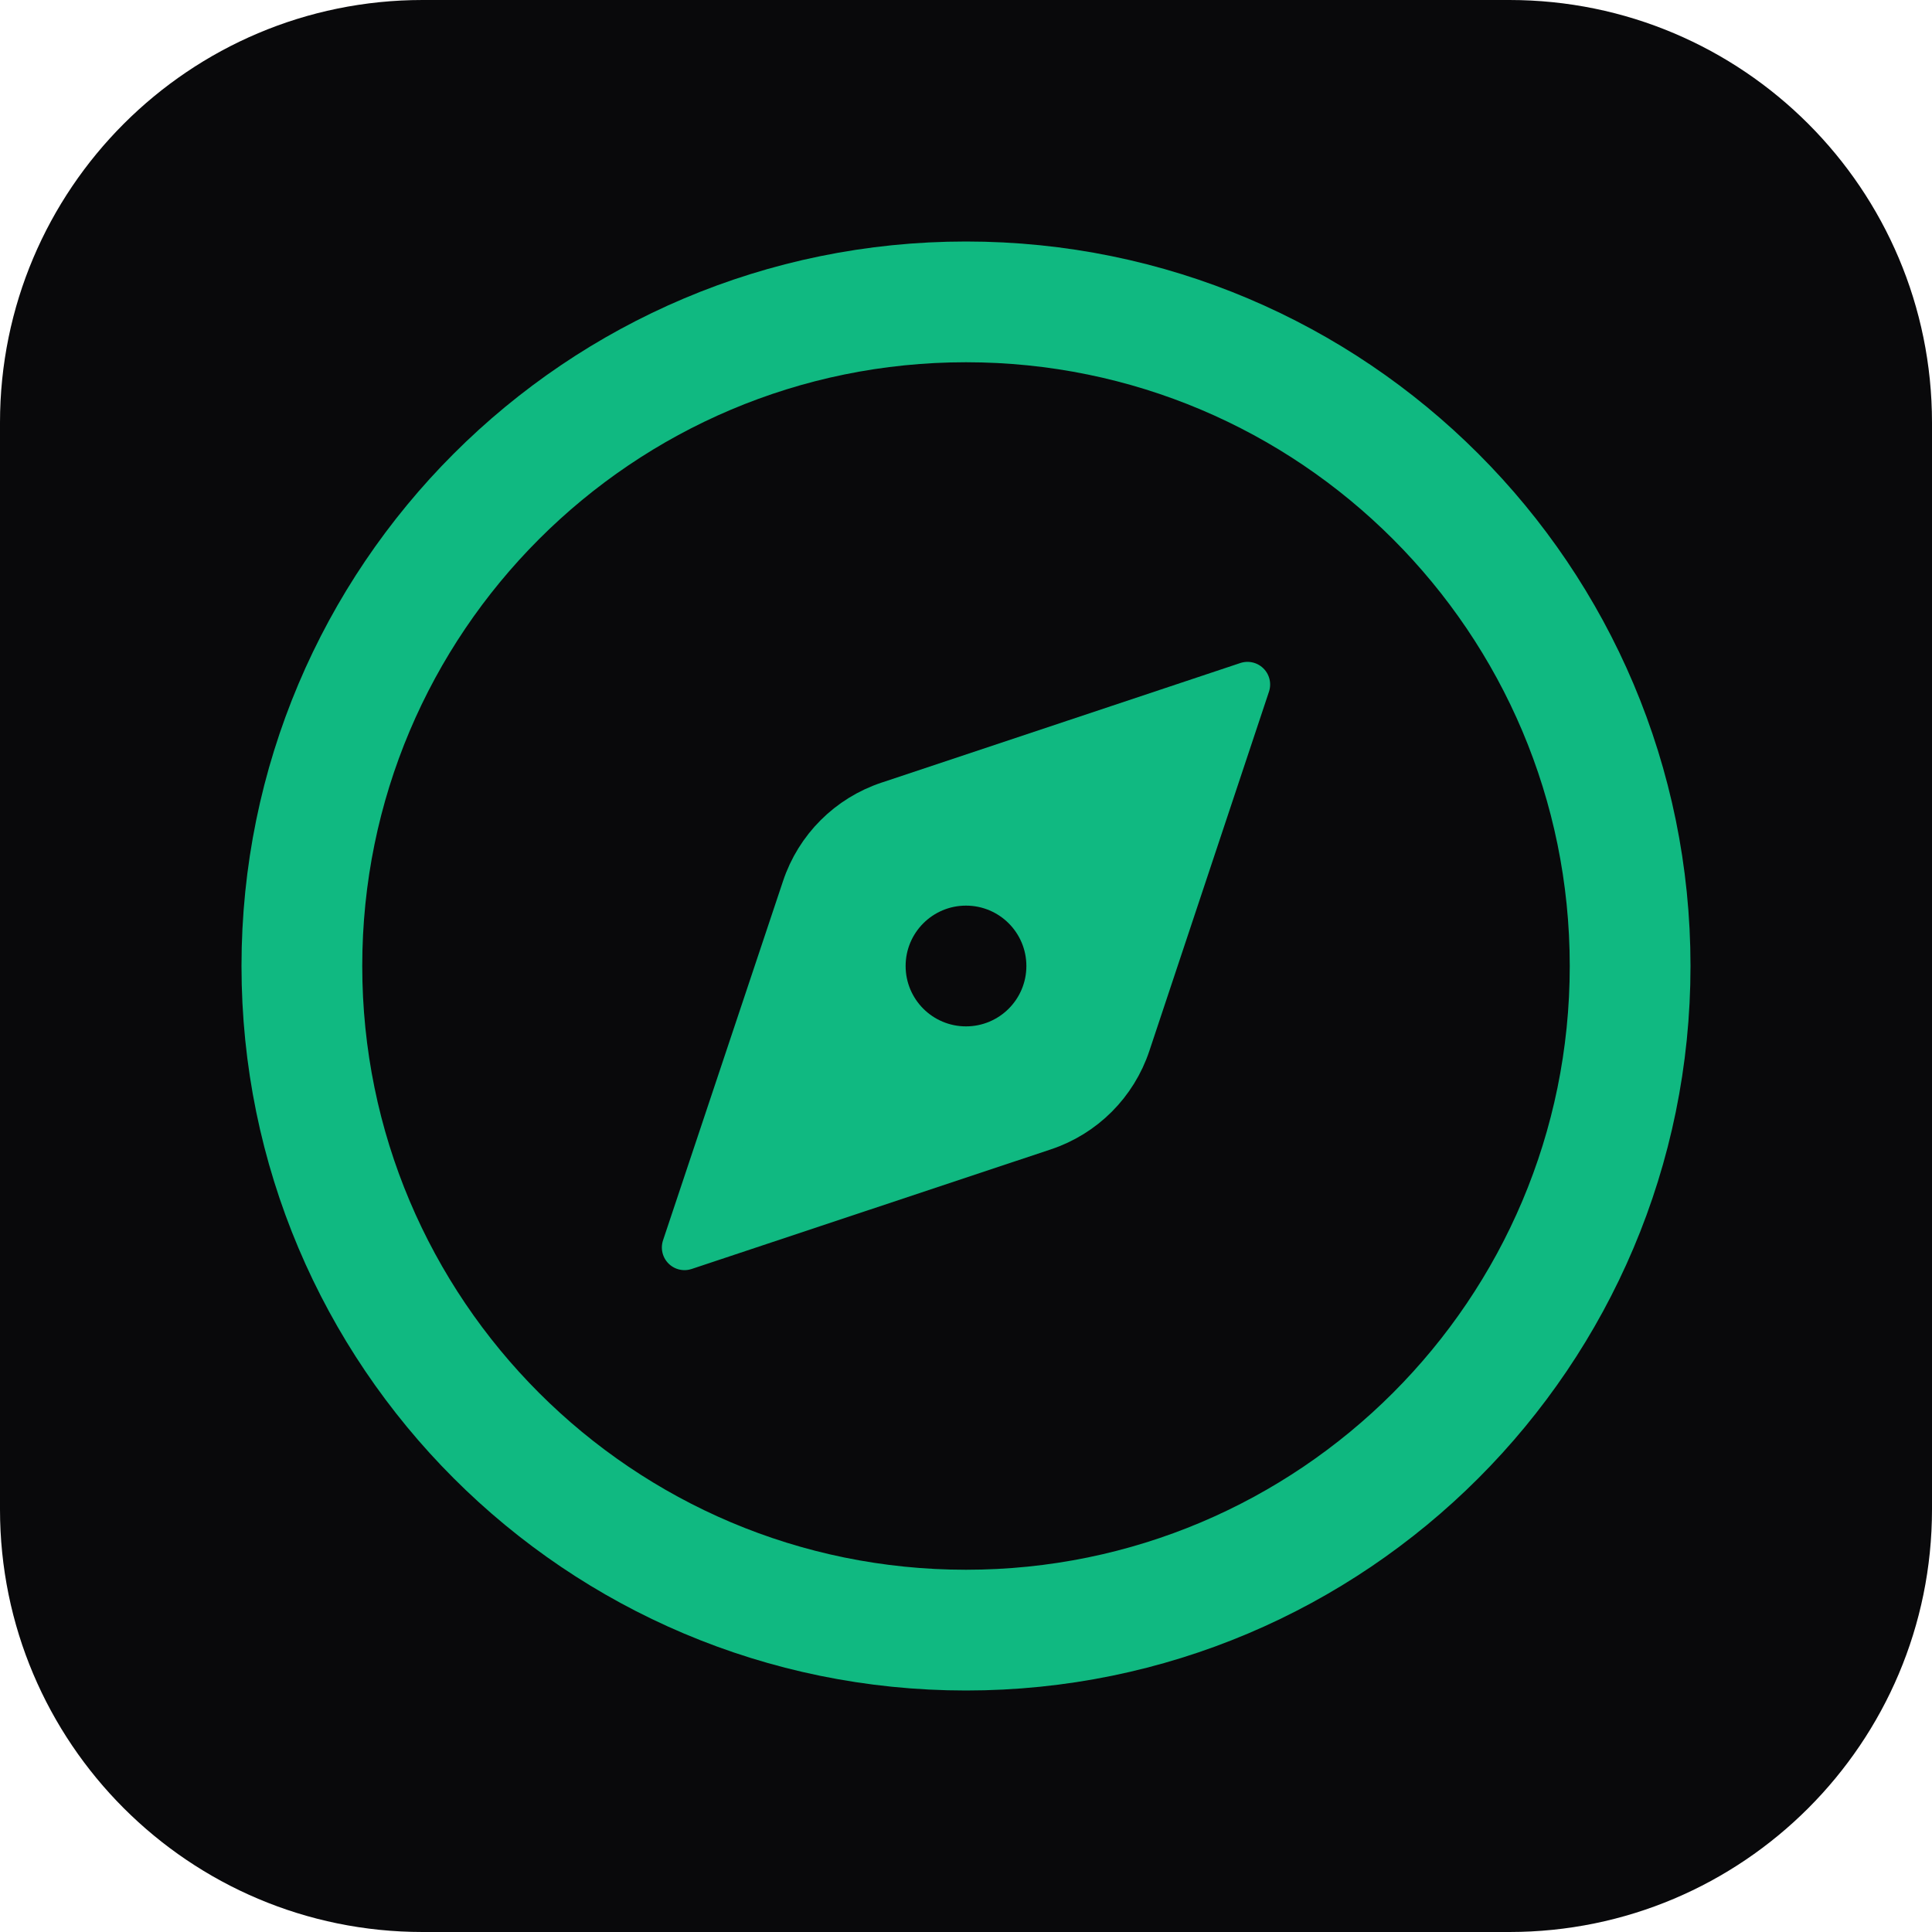
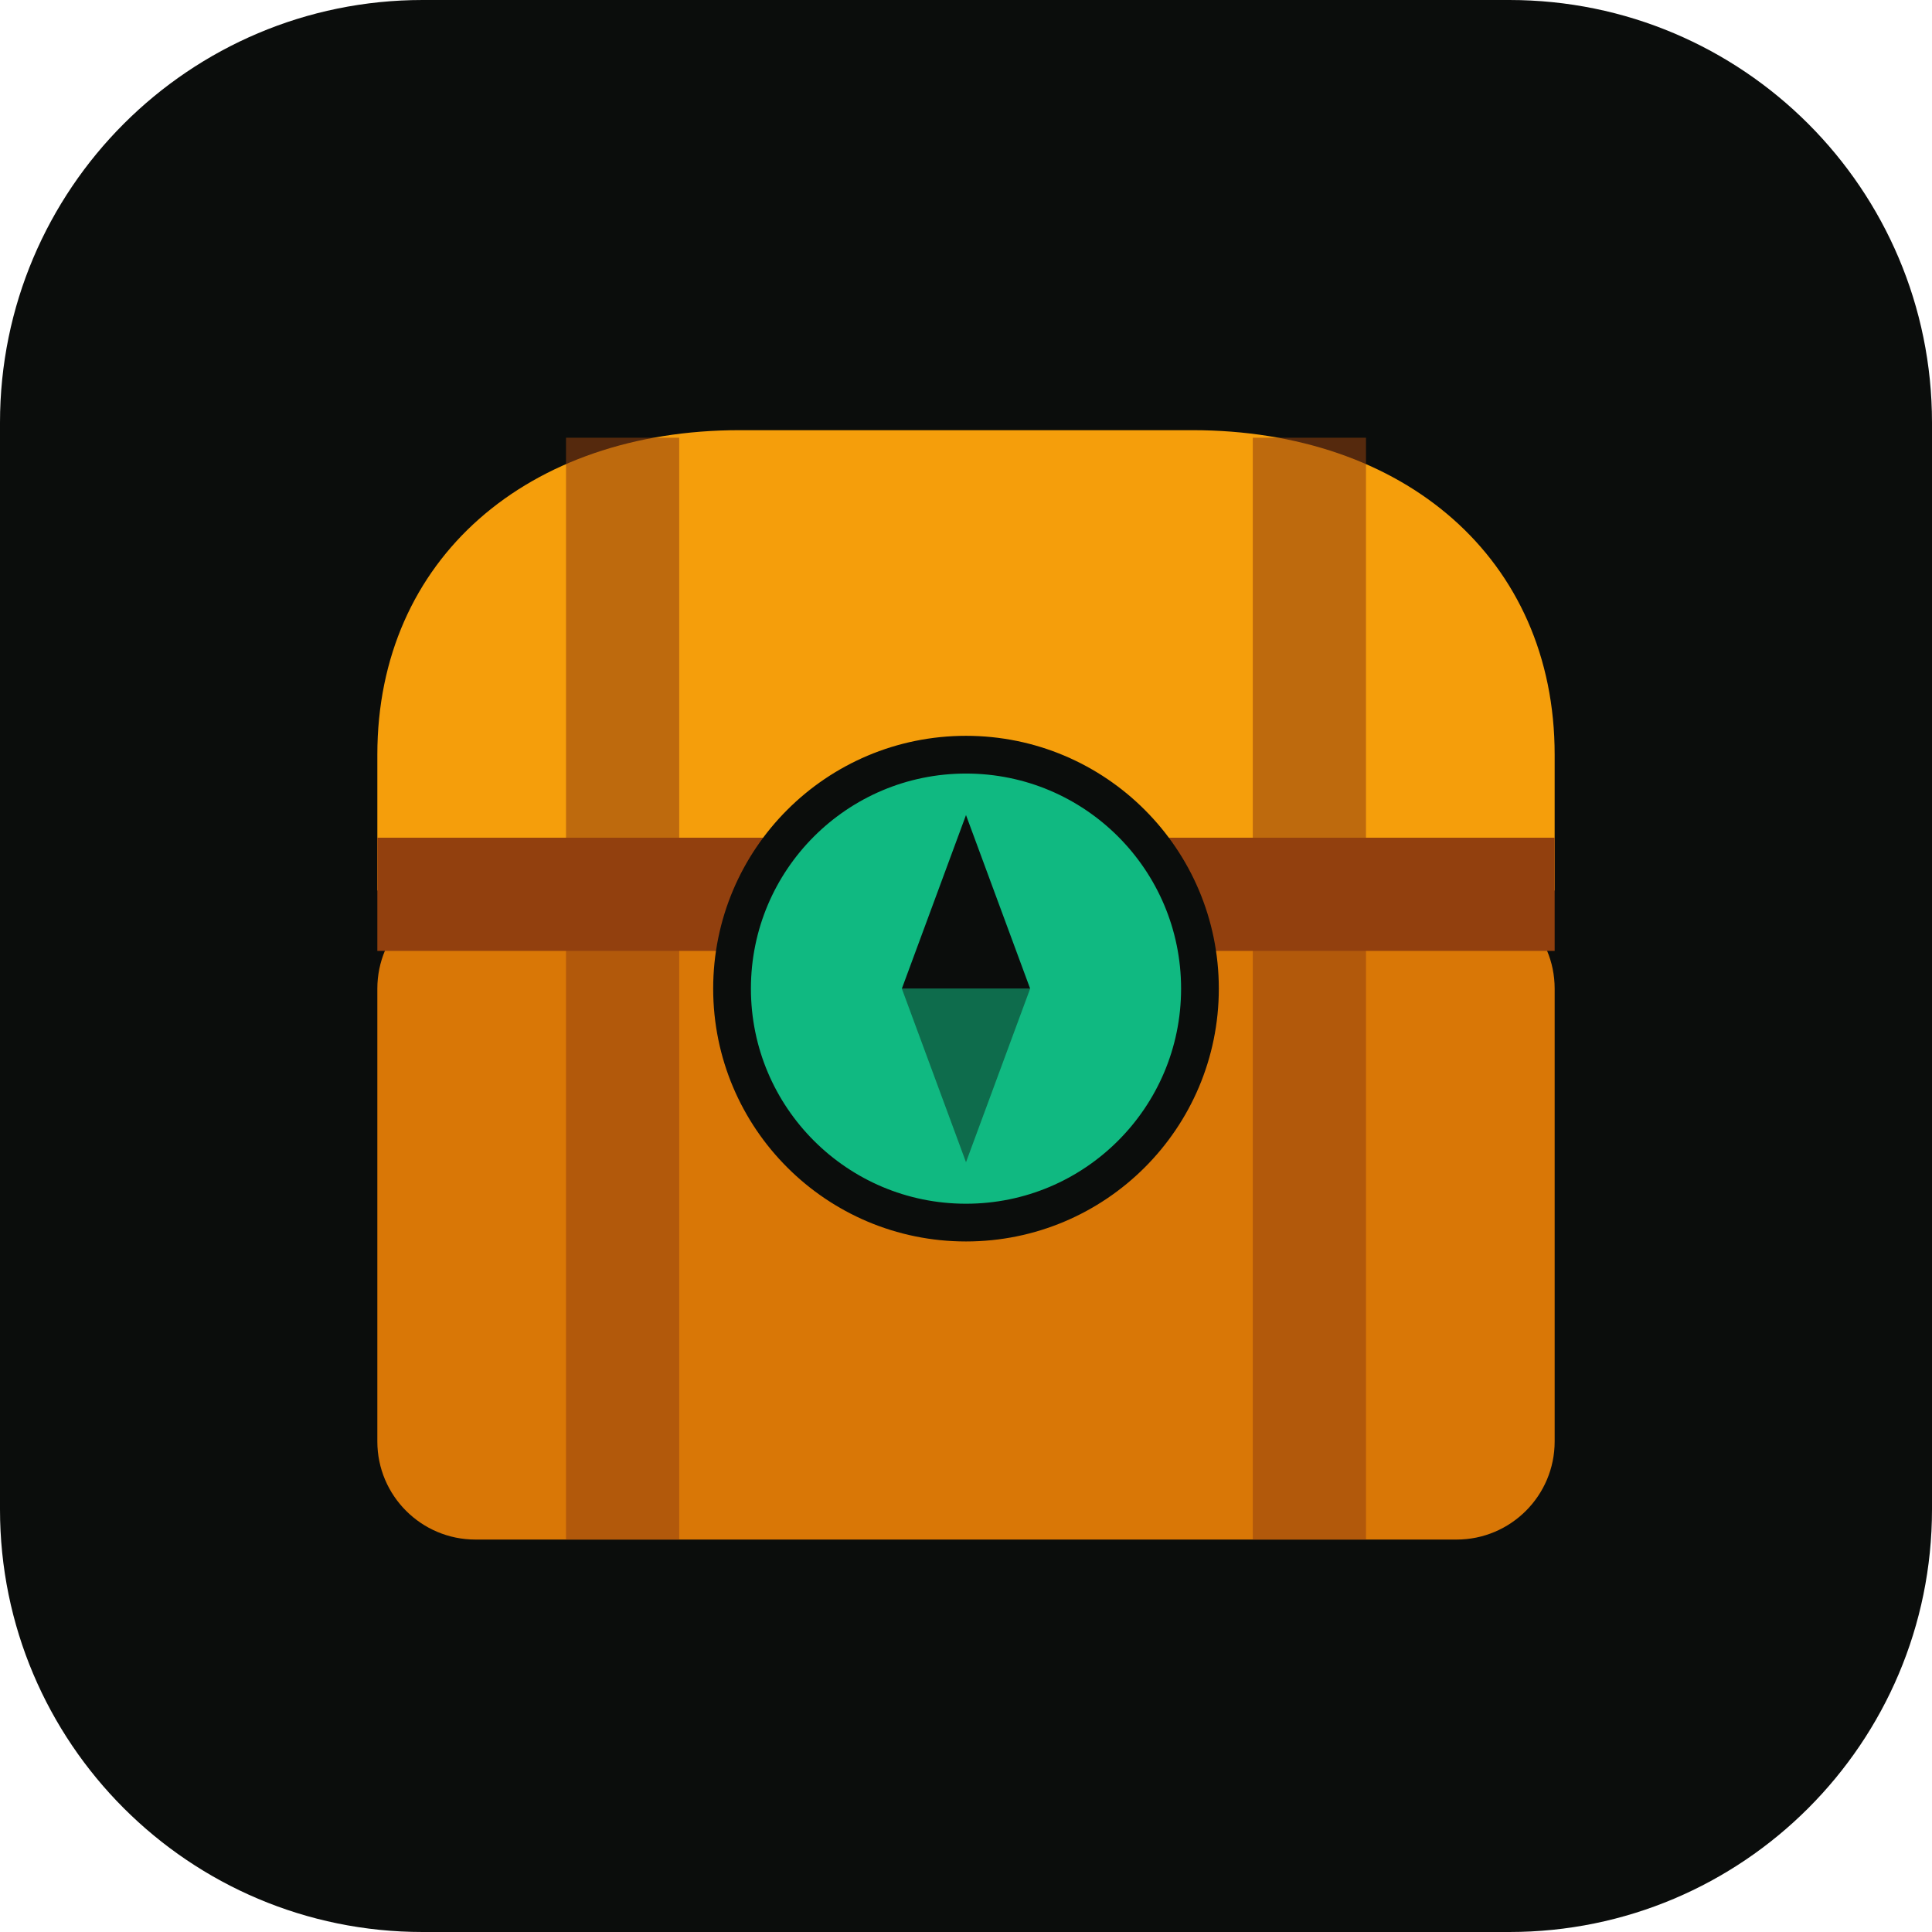
<svg xmlns="http://www.w3.org/2000/svg" viewBox="0 0 512 512">
-   <rect width="512" height="512" rx="112" fill="#09090b" />
-   <circle cx="256" cy="256" r="176" fill="none" stroke="#10b981" stroke-width="32" />
-   <path d="M330.6 181.4 298.9 276.6a35.2 35.2 0 0 1-22.3 22.3L181.4 330.6l31.8-95.2a35.2 35.2 0 0 1 22.3-22.3z" fill="#10b981" stroke="#10b981" stroke-width="12" stroke-linejoin="round" />
-   <circle cx="256" cy="256" r="16" fill="#09090b" />
+   <rect width="512" height="512" rx="112" fill="#0b0d0c" />
+   <path d="M100 236v-36c0-52 40-86 96-86h120c56 0 96 34 96 86v36z" fill="#f59e0b" />
+   <rect x="100" y="236" width="312" height="172" rx="26" fill="#d97706" />
+   <rect x="100" y="222" width="312" height="30" fill="#92400e" />
+   <rect x="150" y="116" width="30" height="292" fill="#92400e" opacity=".55" />
+   <rect x="332" y="116" width="30" height="292" fill="#92400e" opacity=".55" />
+   <circle cx="256" cy="262" r="62" fill="#10b981" stroke="#0b0d0c" stroke-width="10" />
+   <path d="M256 216l17 46h-34z" fill="#0b0d0c" />
+   <path d="M256 308l-17-46h34z" fill="#0b0d0c" opacity=".45" />
</svg>
